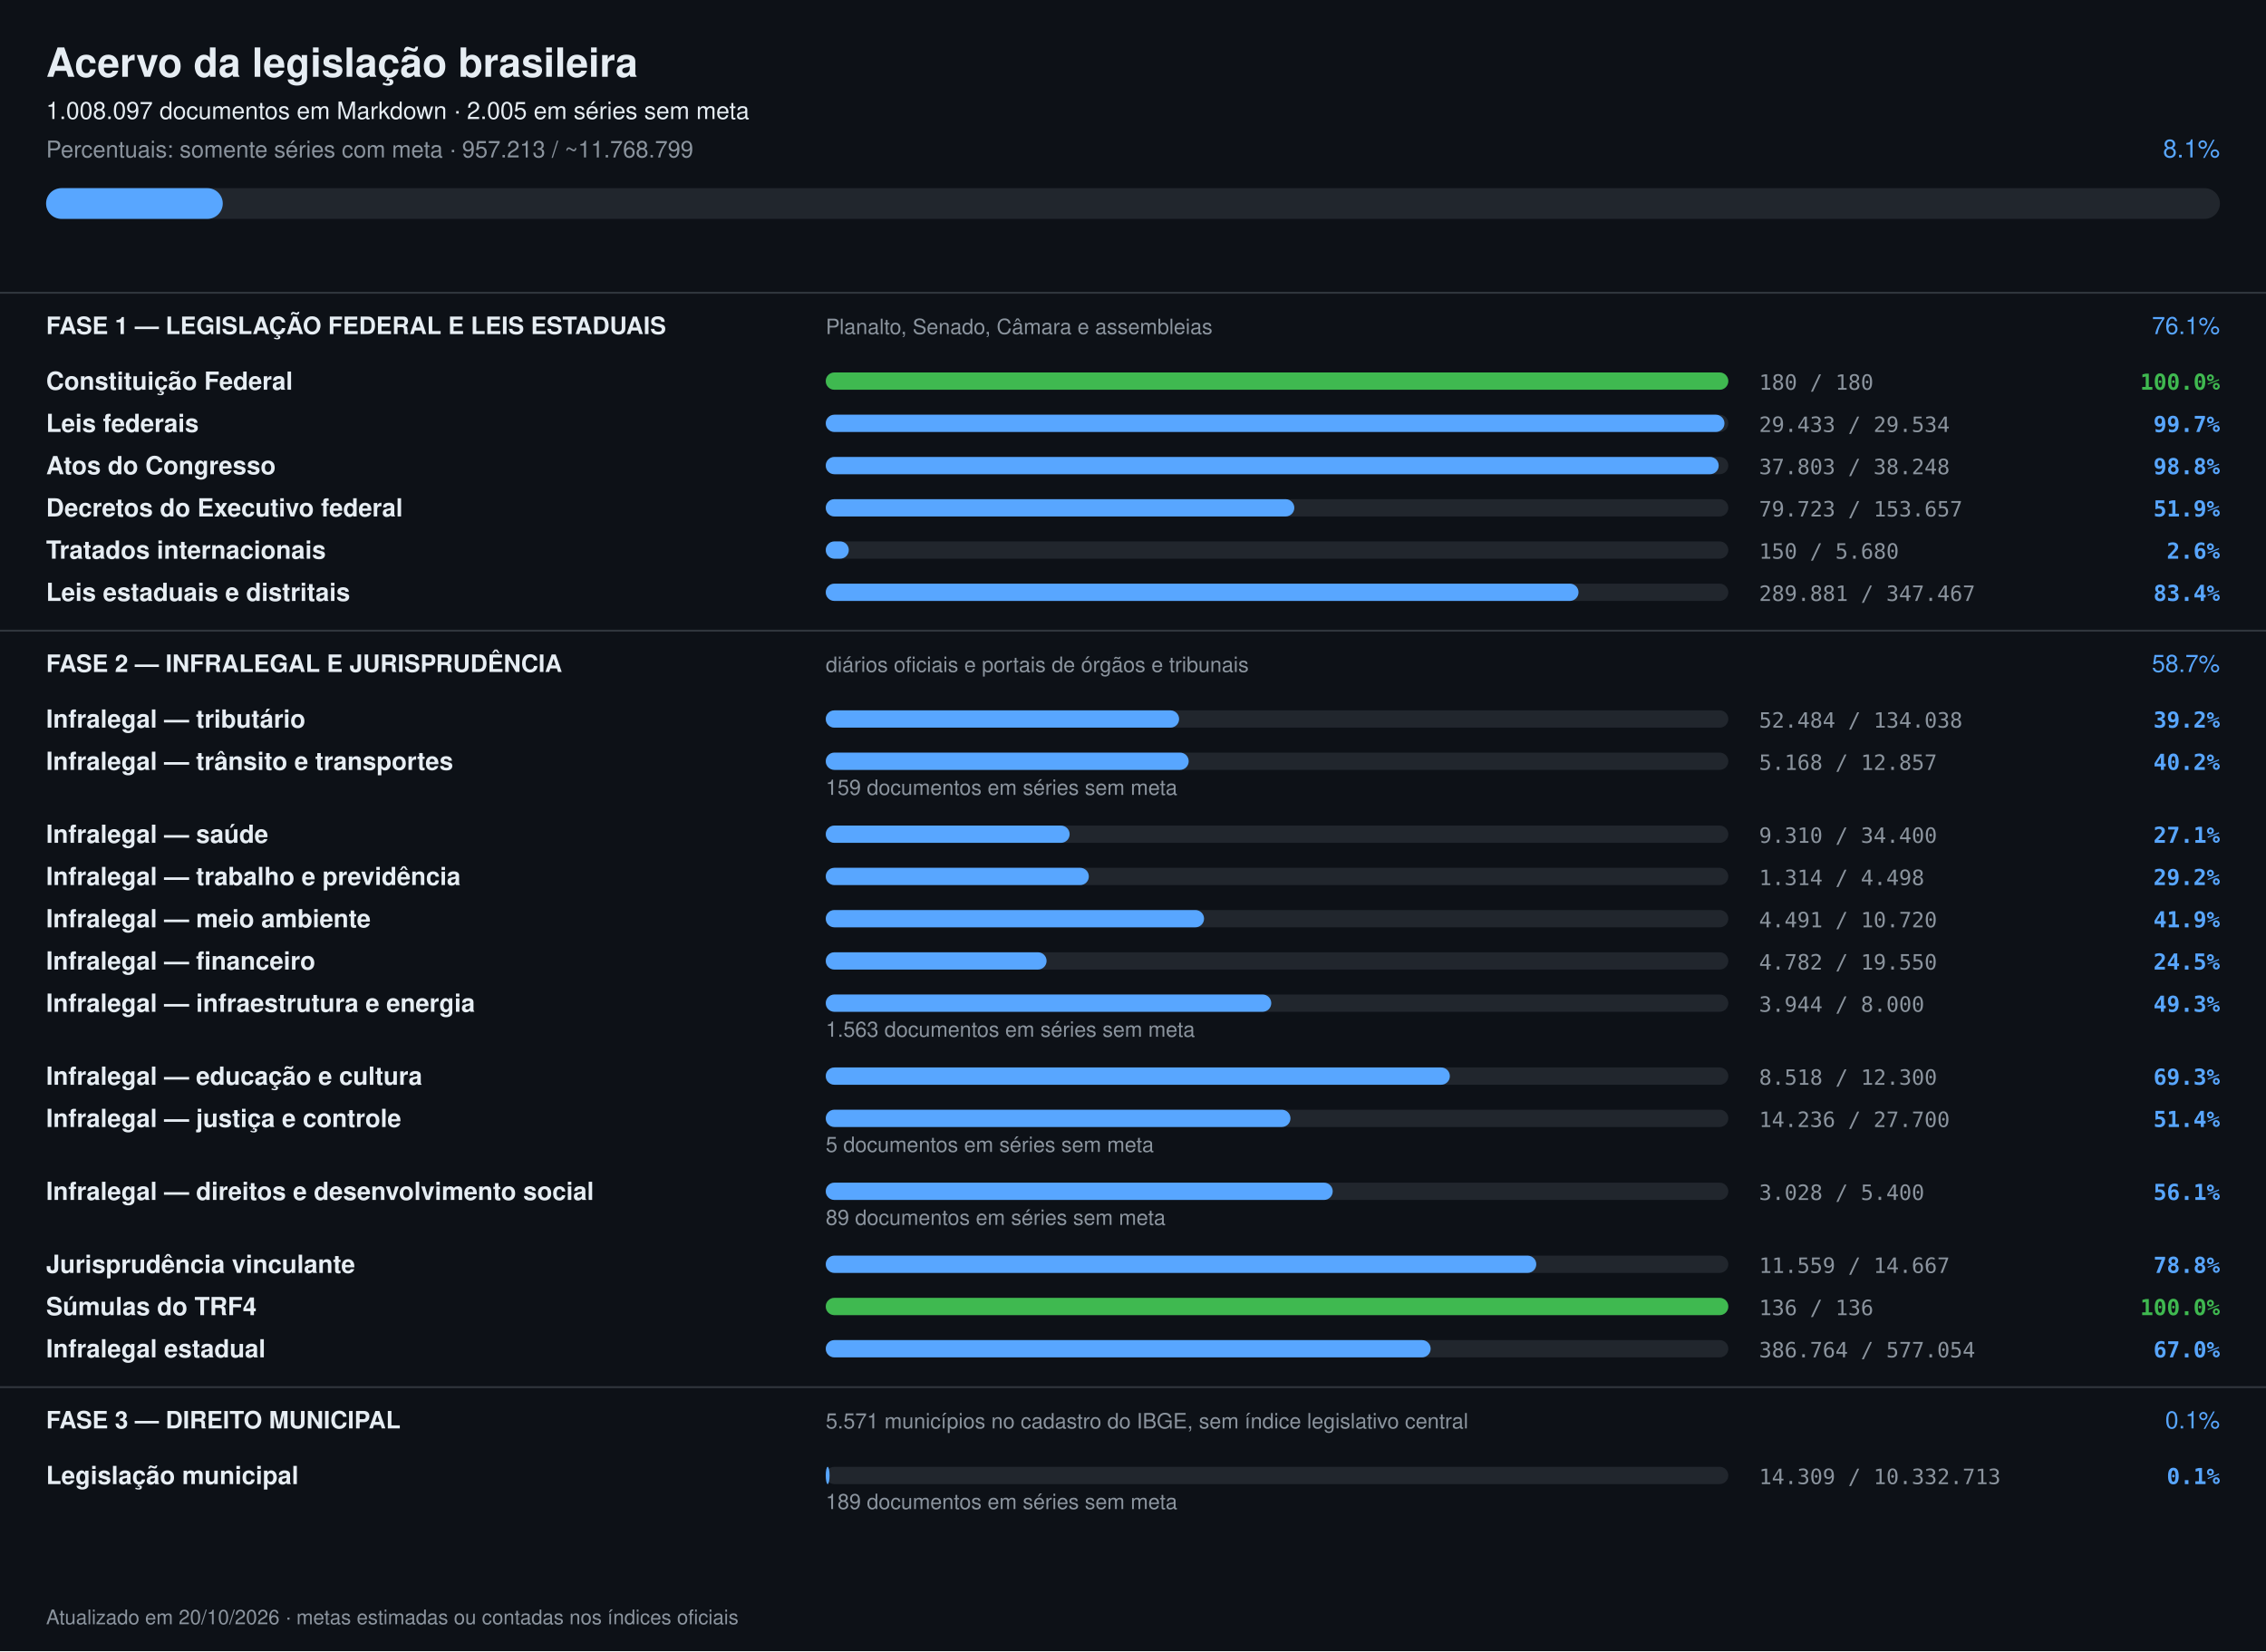
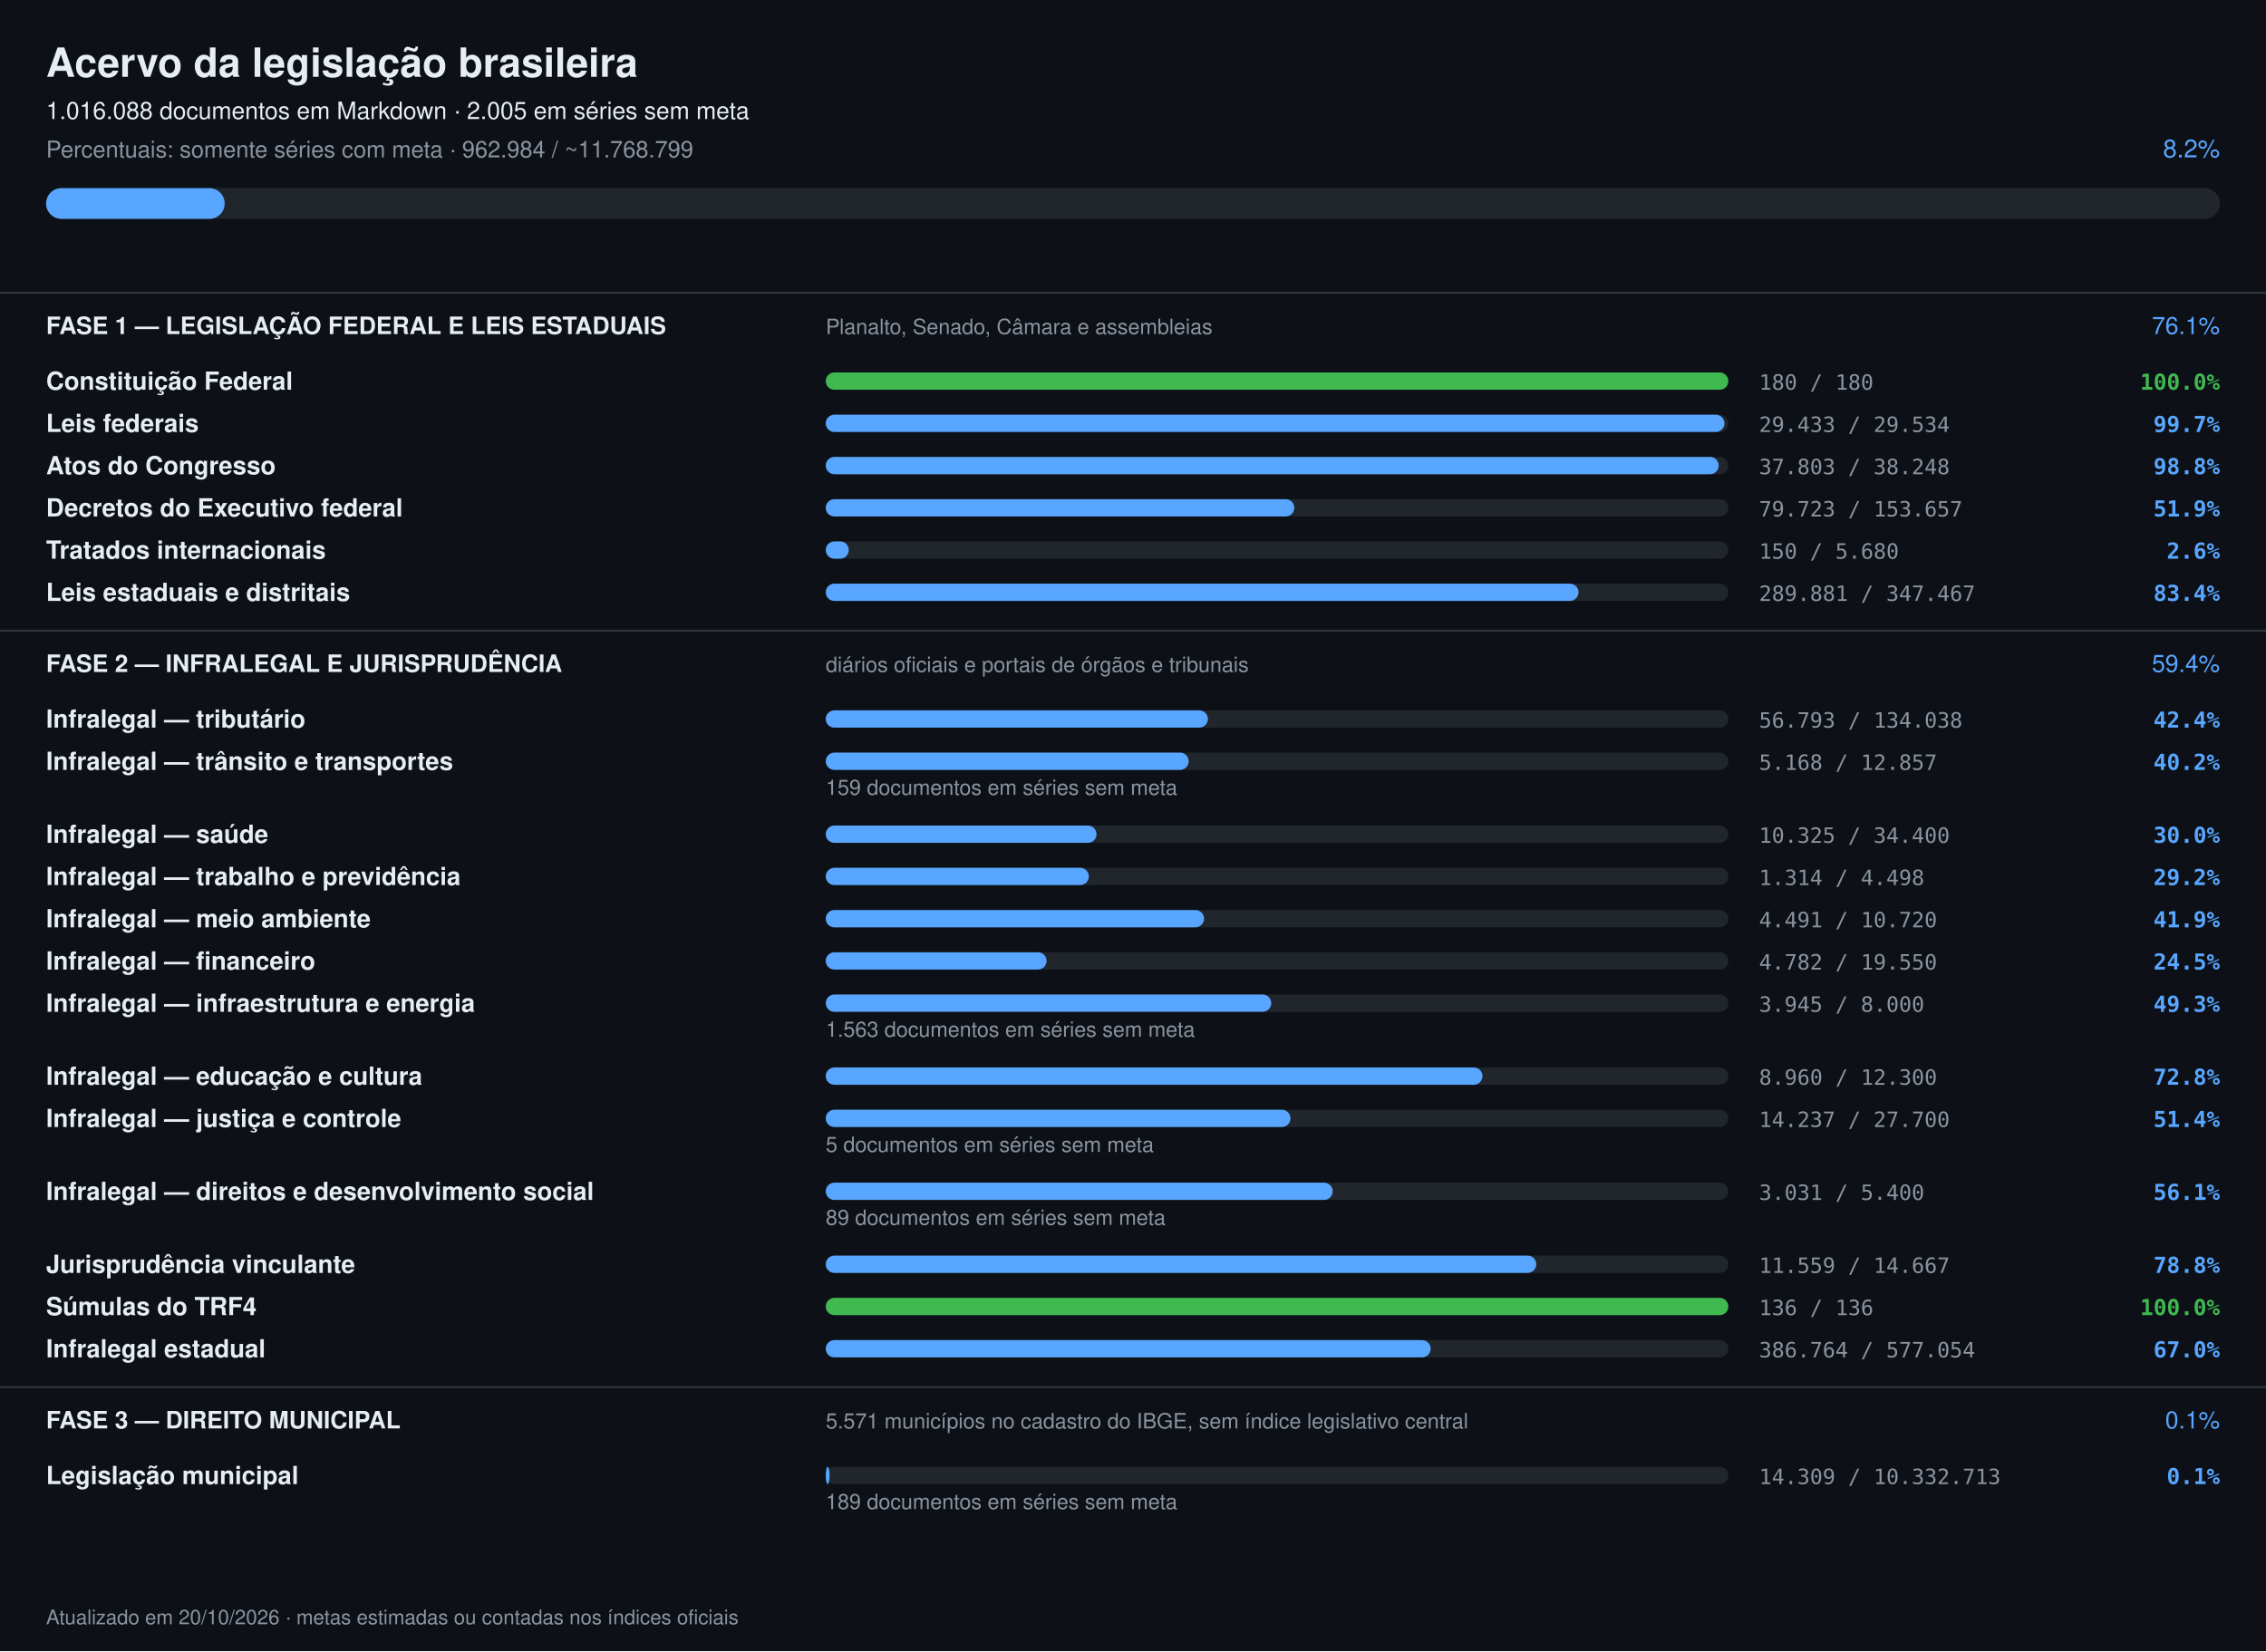
<svg xmlns="http://www.w3.org/2000/svg" width="1180" height="860" viewBox="0 0 1180 860" font-family="-apple-system,Segoe UI,Helvetica,Arial,sans-serif">
  <rect width="1180" height="860" fill="#0d1117" />
  <text x="24" y="40" font-size="21" font-weight="700" fill="#e6edf3">Acervo da legislação brasileira</text>
-   <text x="24" y="62" font-size="12.5" fill="#e6edf3">1.008.097 documentos em Markdown · 2.005 em séries sem meta</text>
-   <text x="24" y="82" font-size="12" fill="#8b949e">Percentuais: somente séries com meta · 957.213 / ~11.768.799</text>
-   <text x="1156" y="82" font-size="13" text-anchor="end" fill="#58a6ff">8.1%</text>
+   <text x="24" y="62" font-size="12.5" fill="#e6edf3">1.016.088 documentos em Markdown · 2.005 em séries sem meta</text>
+   <text x="24" y="82" font-size="12" fill="#8b949e">Percentuais: somente séries com meta · 962.984 / ~11.768.799</text>
+   <text x="1156" y="82" font-size="13" text-anchor="end" fill="#58a6ff">8.2%</text>
  <rect x="24" y="98" width="1132" height="16" rx="8" fill="#21262d" />
-   <rect x="24" y="98" width="92" height="16" rx="8" fill="#58a6ff" />
+   <rect x="24" y="98" width="93" height="16" rx="8" fill="#58a6ff" />
  <rect x="0" y="152" width="1180" height="1" fill="#30363d" />
  <text x="24" y="174" font-size="12.5" font-weight="700" fill="#e6edf3">FASE 1 — LEGISLAÇÃO FEDERAL E LEIS ESTADUAIS</text>
  <text x="430" y="174" font-size="11" fill="#8b949e">Planalto, Senado, Câmara e assembleias</text>
  <text x="1156" y="174" font-size="12.5" text-anchor="end" fill="#58a6ff">76.1%</text>
  <text x="24" y="203" font-size="13" font-weight="600" fill="#e6edf3">Constituição Federal</text>
  <rect x="430" y="194" width="470" height="9" rx="4.5" fill="#21262d" />
  <rect x="430" y="194" width="470" height="9" rx="4.5" fill="#3fb950" />
  <text x="916" y="203" font-size="11" fill="#8b949e" font-family="ui-monospace,monospace">180 / 180</text>
  <text x="1156" y="203" font-size="11.5" text-anchor="end" font-weight="600" fill="#3fb950" font-family="ui-monospace,monospace">100.0%</text>
  <text x="24" y="225" font-size="13" font-weight="600" fill="#e6edf3">Leis federais</text>
  <rect x="430" y="216" width="470" height="9" rx="4.5" fill="#21262d" />
  <rect x="430" y="216" width="468" height="9" rx="4.5" fill="#58a6ff" />
  <text x="916" y="225" font-size="11" fill="#8b949e" font-family="ui-monospace,monospace">29.433 / 29.534</text>
  <text x="1156" y="225" font-size="11.5" text-anchor="end" font-weight="600" fill="#58a6ff" font-family="ui-monospace,monospace">99.7%</text>
  <text x="24" y="247" font-size="13" font-weight="600" fill="#e6edf3">Atos do Congresso</text>
  <rect x="430" y="238" width="470" height="9" rx="4.5" fill="#21262d" />
  <rect x="430" y="238" width="465" height="9" rx="4.5" fill="#58a6ff" />
  <text x="916" y="247" font-size="11" fill="#8b949e" font-family="ui-monospace,monospace">37.803 / 38.248</text>
  <text x="1156" y="247" font-size="11.5" text-anchor="end" font-weight="600" fill="#58a6ff" font-family="ui-monospace,monospace">98.8%</text>
  <text x="24" y="269" font-size="13" font-weight="600" fill="#e6edf3">Decretos do Executivo federal</text>
  <rect x="430" y="260" width="470" height="9" rx="4.5" fill="#21262d" />
  <rect x="430" y="260" width="244" height="9" rx="4.5" fill="#58a6ff" />
  <text x="916" y="269" font-size="11" fill="#8b949e" font-family="ui-monospace,monospace">79.723 / 153.657</text>
  <text x="1156" y="269" font-size="11.5" text-anchor="end" font-weight="600" fill="#58a6ff" font-family="ui-monospace,monospace">51.9%</text>
  <text x="24" y="291" font-size="13" font-weight="600" fill="#e6edf3">Tratados internacionais</text>
  <rect x="430" y="282" width="470" height="9" rx="4.5" fill="#21262d" />
  <rect x="430" y="282" width="12" height="9" rx="4.5" fill="#58a6ff" />
  <text x="916" y="291" font-size="11" fill="#8b949e" font-family="ui-monospace,monospace">150 / 5.680</text>
  <text x="1156" y="291" font-size="11.5" text-anchor="end" font-weight="600" fill="#58a6ff" font-family="ui-monospace,monospace">2.6%</text>
  <text x="24" y="313" font-size="13" font-weight="600" fill="#e6edf3">Leis estaduais e distritais</text>
  <rect x="430" y="304" width="470" height="9" rx="4.5" fill="#21262d" />
  <rect x="430" y="304" width="392" height="9" rx="4.5" fill="#58a6ff" />
  <text x="916" y="313" font-size="11" fill="#8b949e" font-family="ui-monospace,monospace">289.881 / 347.467</text>
  <text x="1156" y="313" font-size="11.5" text-anchor="end" font-weight="600" fill="#58a6ff" font-family="ui-monospace,monospace">83.4%</text>
  <rect x="0" y="328" width="1180" height="1" fill="#30363d" />
  <text x="24" y="350" font-size="12.5" font-weight="700" fill="#e6edf3">FASE 2 — INFRALEGAL E JURISPRUDÊNCIA</text>
  <text x="430" y="350" font-size="11" fill="#8b949e">diários oficiais e portais de órgãos e tribunais</text>
-   <text x="1156" y="350" font-size="12.5" text-anchor="end" fill="#58a6ff">58.7%</text>
+   <text x="1156" y="350" font-size="12.5" text-anchor="end" fill="#58a6ff">59.4%</text>
  <text x="24" y="379" font-size="13" font-weight="600" fill="#e6edf3">Infralegal — tributário</text>
  <rect x="430" y="370" width="470" height="9" rx="4.5" fill="#21262d" />
-   <rect x="430" y="370" width="184" height="9" rx="4.5" fill="#58a6ff" />
-   <text x="916" y="379" font-size="11" fill="#8b949e" font-family="ui-monospace,monospace">52.484 / 134.038</text>
-   <text x="1156" y="379" font-size="11.5" text-anchor="end" font-weight="600" fill="#58a6ff" font-family="ui-monospace,monospace">39.2%</text>
+   <rect x="430" y="370" width="199" height="9" rx="4.5" fill="#58a6ff" />
+   <text x="916" y="379" font-size="11" fill="#8b949e" font-family="ui-monospace,monospace">56.793 / 134.038</text>
+   <text x="1156" y="379" font-size="11.5" text-anchor="end" font-weight="600" fill="#58a6ff" font-family="ui-monospace,monospace">42.4%</text>
  <text x="24" y="401" font-size="13" font-weight="600" fill="#e6edf3">Infralegal — trânsito e transportes</text>
  <rect x="430" y="392" width="470" height="9" rx="4.5" fill="#21262d" />
  <rect x="430" y="392" width="189" height="9" rx="4.5" fill="#58a6ff" />
  <text x="916" y="401" font-size="11" fill="#8b949e" font-family="ui-monospace,monospace">5.168 / 12.857</text>
  <text x="1156" y="401" font-size="11.5" text-anchor="end" font-weight="600" fill="#58a6ff" font-family="ui-monospace,monospace">40.2%</text>
  <text x="430" y="414" font-size="11" fill="#8b949e">159 documentos em séries sem meta</text>
  <text x="24" y="439" font-size="13" font-weight="600" fill="#e6edf3">Infralegal — saúde</text>
  <rect x="430" y="430" width="470" height="9" rx="4.5" fill="#21262d" />
-   <rect x="430" y="430" width="127" height="9" rx="4.5" fill="#58a6ff" />
-   <text x="916" y="439" font-size="11" fill="#8b949e" font-family="ui-monospace,monospace">9.310 / 34.400</text>
-   <text x="1156" y="439" font-size="11.5" text-anchor="end" font-weight="600" fill="#58a6ff" font-family="ui-monospace,monospace">27.1%</text>
+   <rect x="430" y="430" width="141" height="9" rx="4.5" fill="#58a6ff" />
+   <text x="916" y="439" font-size="11" fill="#8b949e" font-family="ui-monospace,monospace">10.325 / 34.400</text>
+   <text x="1156" y="439" font-size="11.5" text-anchor="end" font-weight="600" fill="#58a6ff" font-family="ui-monospace,monospace">30.0%</text>
  <text x="24" y="461" font-size="13" font-weight="600" fill="#e6edf3">Infralegal — trabalho e previdência</text>
  <rect x="430" y="452" width="470" height="9" rx="4.5" fill="#21262d" />
  <rect x="430" y="452" width="137" height="9" rx="4.5" fill="#58a6ff" />
  <text x="916" y="461" font-size="11" fill="#8b949e" font-family="ui-monospace,monospace">1.314 / 4.498</text>
  <text x="1156" y="461" font-size="11.5" text-anchor="end" font-weight="600" fill="#58a6ff" font-family="ui-monospace,monospace">29.2%</text>
  <text x="24" y="483" font-size="13" font-weight="600" fill="#e6edf3">Infralegal — meio ambiente</text>
  <rect x="430" y="474" width="470" height="9" rx="4.5" fill="#21262d" />
  <rect x="430" y="474" width="197" height="9" rx="4.5" fill="#58a6ff" />
  <text x="916" y="483" font-size="11" fill="#8b949e" font-family="ui-monospace,monospace">4.491 / 10.720</text>
  <text x="1156" y="483" font-size="11.5" text-anchor="end" font-weight="600" fill="#58a6ff" font-family="ui-monospace,monospace">41.9%</text>
  <text x="24" y="505" font-size="13" font-weight="600" fill="#e6edf3">Infralegal — financeiro</text>
  <rect x="430" y="496" width="470" height="9" rx="4.5" fill="#21262d" />
  <rect x="430" y="496" width="115" height="9" rx="4.5" fill="#58a6ff" />
  <text x="916" y="505" font-size="11" fill="#8b949e" font-family="ui-monospace,monospace">4.782 / 19.550</text>
  <text x="1156" y="505" font-size="11.5" text-anchor="end" font-weight="600" fill="#58a6ff" font-family="ui-monospace,monospace">24.5%</text>
  <text x="24" y="527" font-size="13" font-weight="600" fill="#e6edf3">Infralegal — infraestrutura e energia</text>
  <rect x="430" y="518" width="470" height="9" rx="4.5" fill="#21262d" />
  <rect x="430" y="518" width="232" height="9" rx="4.5" fill="#58a6ff" />
-   <text x="916" y="527" font-size="11" fill="#8b949e" font-family="ui-monospace,monospace">3.944 / 8.000</text>
+   <text x="916" y="527" font-size="11" fill="#8b949e" font-family="ui-monospace,monospace">3.945 / 8.000</text>
  <text x="1156" y="527" font-size="11.5" text-anchor="end" font-weight="600" fill="#58a6ff" font-family="ui-monospace,monospace">49.3%</text>
  <text x="430" y="540" font-size="11" fill="#8b949e">1.563 documentos em séries sem meta</text>
  <text x="24" y="565" font-size="13" font-weight="600" fill="#e6edf3">Infralegal — educação e cultura</text>
  <rect x="430" y="556" width="470" height="9" rx="4.5" fill="#21262d" />
-   <rect x="430" y="556" width="325" height="9" rx="4.5" fill="#58a6ff" />
-   <text x="916" y="565" font-size="11" fill="#8b949e" font-family="ui-monospace,monospace">8.518 / 12.300</text>
-   <text x="1156" y="565" font-size="11.5" text-anchor="end" font-weight="600" fill="#58a6ff" font-family="ui-monospace,monospace">69.3%</text>
+   <rect x="430" y="556" width="342" height="9" rx="4.5" fill="#58a6ff" />
+   <text x="916" y="565" font-size="11" fill="#8b949e" font-family="ui-monospace,monospace">8.960 / 12.300</text>
+   <text x="1156" y="565" font-size="11.5" text-anchor="end" font-weight="600" fill="#58a6ff" font-family="ui-monospace,monospace">72.8%</text>
  <text x="24" y="587" font-size="13" font-weight="600" fill="#e6edf3">Infralegal — justiça e controle</text>
  <rect x="430" y="578" width="470" height="9" rx="4.5" fill="#21262d" />
  <rect x="430" y="578" width="242" height="9" rx="4.5" fill="#58a6ff" />
-   <text x="916" y="587" font-size="11" fill="#8b949e" font-family="ui-monospace,monospace">14.236 / 27.700</text>
+   <text x="916" y="587" font-size="11" fill="#8b949e" font-family="ui-monospace,monospace">14.237 / 27.700</text>
  <text x="1156" y="587" font-size="11.5" text-anchor="end" font-weight="600" fill="#58a6ff" font-family="ui-monospace,monospace">51.4%</text>
  <text x="430" y="600" font-size="11" fill="#8b949e">5 documentos em séries sem meta</text>
  <text x="24" y="625" font-size="13" font-weight="600" fill="#e6edf3">Infralegal — direitos e desenvolvimento social</text>
  <rect x="430" y="616" width="470" height="9" rx="4.5" fill="#21262d" />
  <rect x="430" y="616" width="264" height="9" rx="4.5" fill="#58a6ff" />
-   <text x="916" y="625" font-size="11" fill="#8b949e" font-family="ui-monospace,monospace">3.028 / 5.400</text>
+   <text x="916" y="625" font-size="11" fill="#8b949e" font-family="ui-monospace,monospace">3.031 / 5.400</text>
  <text x="1156" y="625" font-size="11.5" text-anchor="end" font-weight="600" fill="#58a6ff" font-family="ui-monospace,monospace">56.1%</text>
  <text x="430" y="638" font-size="11" fill="#8b949e">89 documentos em séries sem meta</text>
  <text x="24" y="663" font-size="13" font-weight="600" fill="#e6edf3">Jurisprudência vinculante</text>
  <rect x="430" y="654" width="470" height="9" rx="4.5" fill="#21262d" />
  <rect x="430" y="654" width="370" height="9" rx="4.5" fill="#58a6ff" />
  <text x="916" y="663" font-size="11" fill="#8b949e" font-family="ui-monospace,monospace">11.559 / 14.667</text>
  <text x="1156" y="663" font-size="11.5" text-anchor="end" font-weight="600" fill="#58a6ff" font-family="ui-monospace,monospace">78.8%</text>
  <text x="24" y="685" font-size="13" font-weight="600" fill="#e6edf3">Súmulas do TRF4</text>
  <rect x="430" y="676" width="470" height="9" rx="4.5" fill="#21262d" />
  <rect x="430" y="676" width="470" height="9" rx="4.5" fill="#3fb950" />
  <text x="916" y="685" font-size="11" fill="#8b949e" font-family="ui-monospace,monospace">136 / 136</text>
  <text x="1156" y="685" font-size="11.5" text-anchor="end" font-weight="600" fill="#3fb950" font-family="ui-monospace,monospace">100.0%</text>
  <text x="24" y="707" font-size="13" font-weight="600" fill="#e6edf3">Infralegal estadual</text>
  <rect x="430" y="698" width="470" height="9" rx="4.5" fill="#21262d" />
  <rect x="430" y="698" width="315" height="9" rx="4.5" fill="#58a6ff" />
  <text x="916" y="707" font-size="11" fill="#8b949e" font-family="ui-monospace,monospace">386.764 / 577.054</text>
  <text x="1156" y="707" font-size="11.5" text-anchor="end" font-weight="600" fill="#58a6ff" font-family="ui-monospace,monospace">67.0%</text>
  <rect x="0" y="722" width="1180" height="1" fill="#30363d" />
  <text x="24" y="744" font-size="12.5" font-weight="700" fill="#e6edf3">FASE 3 — DIREITO MUNICIPAL</text>
  <text x="430" y="744" font-size="11" fill="#8b949e">5.571 municípios no cadastro do IBGE, sem índice legislativo central</text>
  <text x="1156" y="744" font-size="12.5" text-anchor="end" fill="#58a6ff">0.1%</text>
  <text x="24" y="773" font-size="13" font-weight="600" fill="#e6edf3">Legislação municipal</text>
  <rect x="430" y="764" width="470" height="9" rx="4.5" fill="#21262d" />
  <rect x="430" y="764" width="2" height="9" rx="4.5" fill="#58a6ff" />
  <text x="916" y="773" font-size="11" fill="#8b949e" font-family="ui-monospace,monospace">14.309 / 10.332.713</text>
  <text x="1156" y="773" font-size="11.5" text-anchor="end" font-weight="600" fill="#58a6ff" font-family="ui-monospace,monospace">0.1%</text>
  <text x="430" y="786" font-size="11" fill="#8b949e">189 documentos em séries sem meta</text>
  <text x="24" y="846" font-size="10.5" fill="#8b949e">Atualizado em 20/10/2026 · metas estimadas ou contadas nos índices oficiais</text>
</svg>
